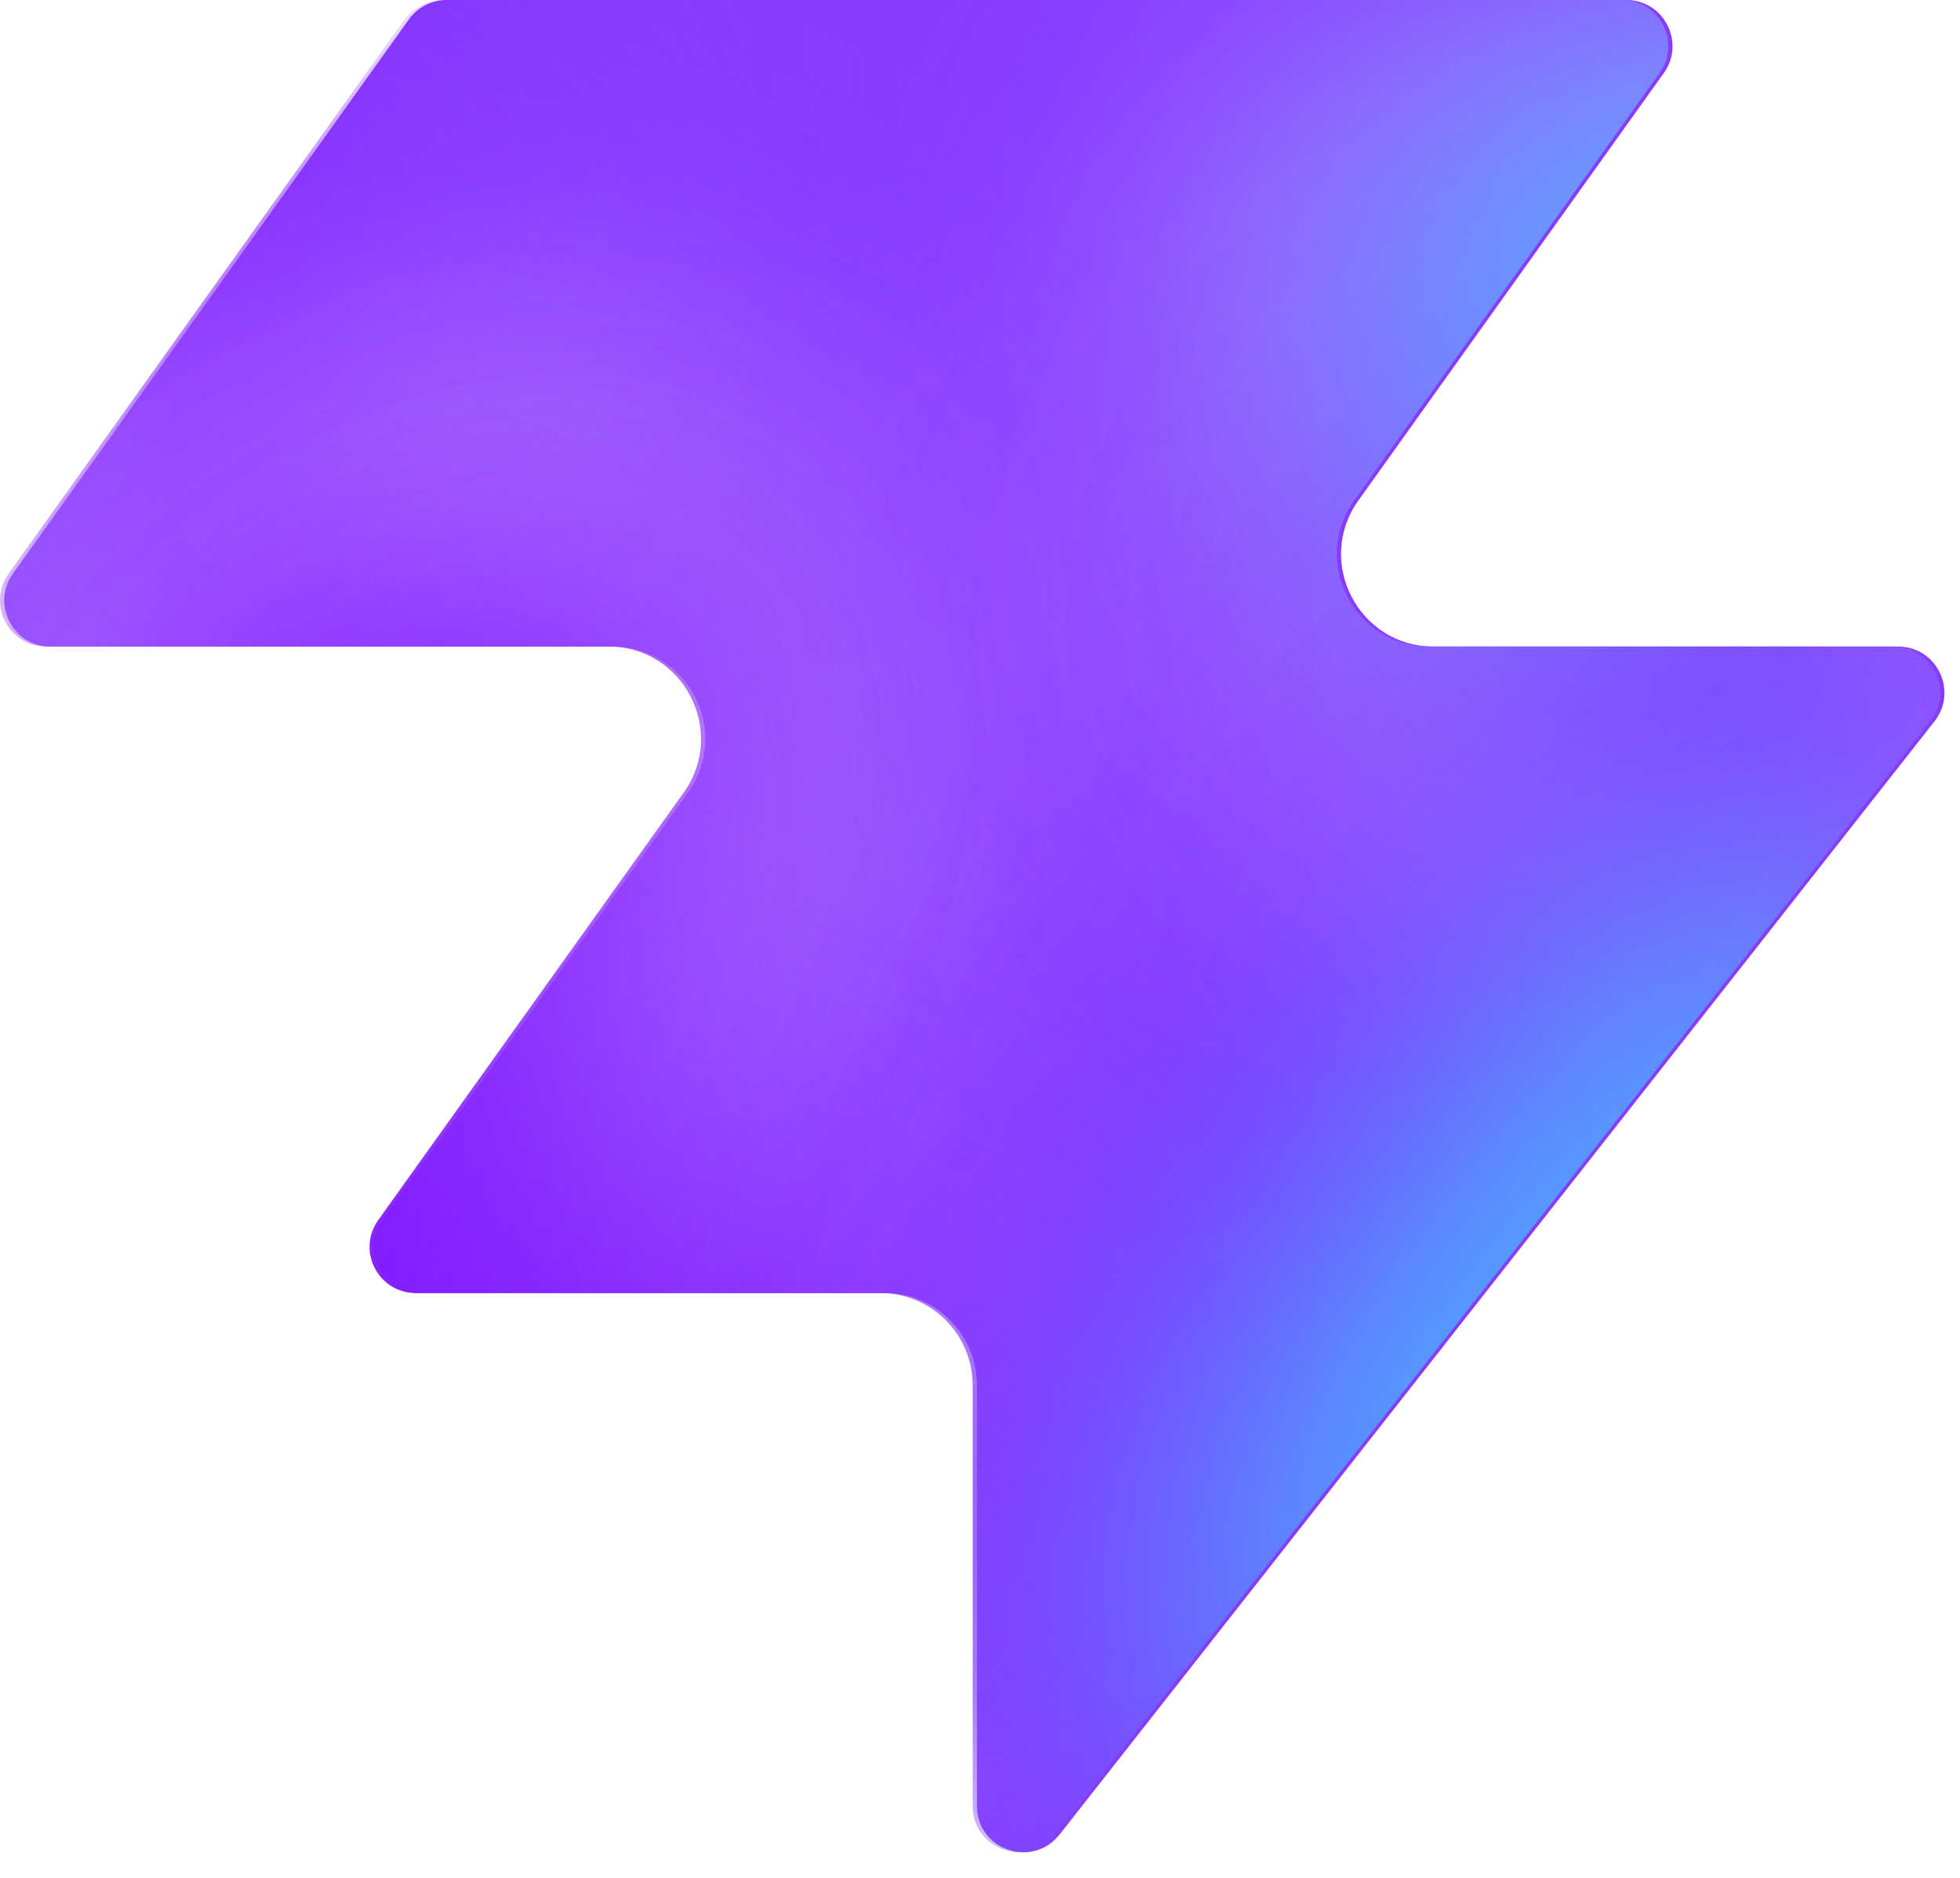
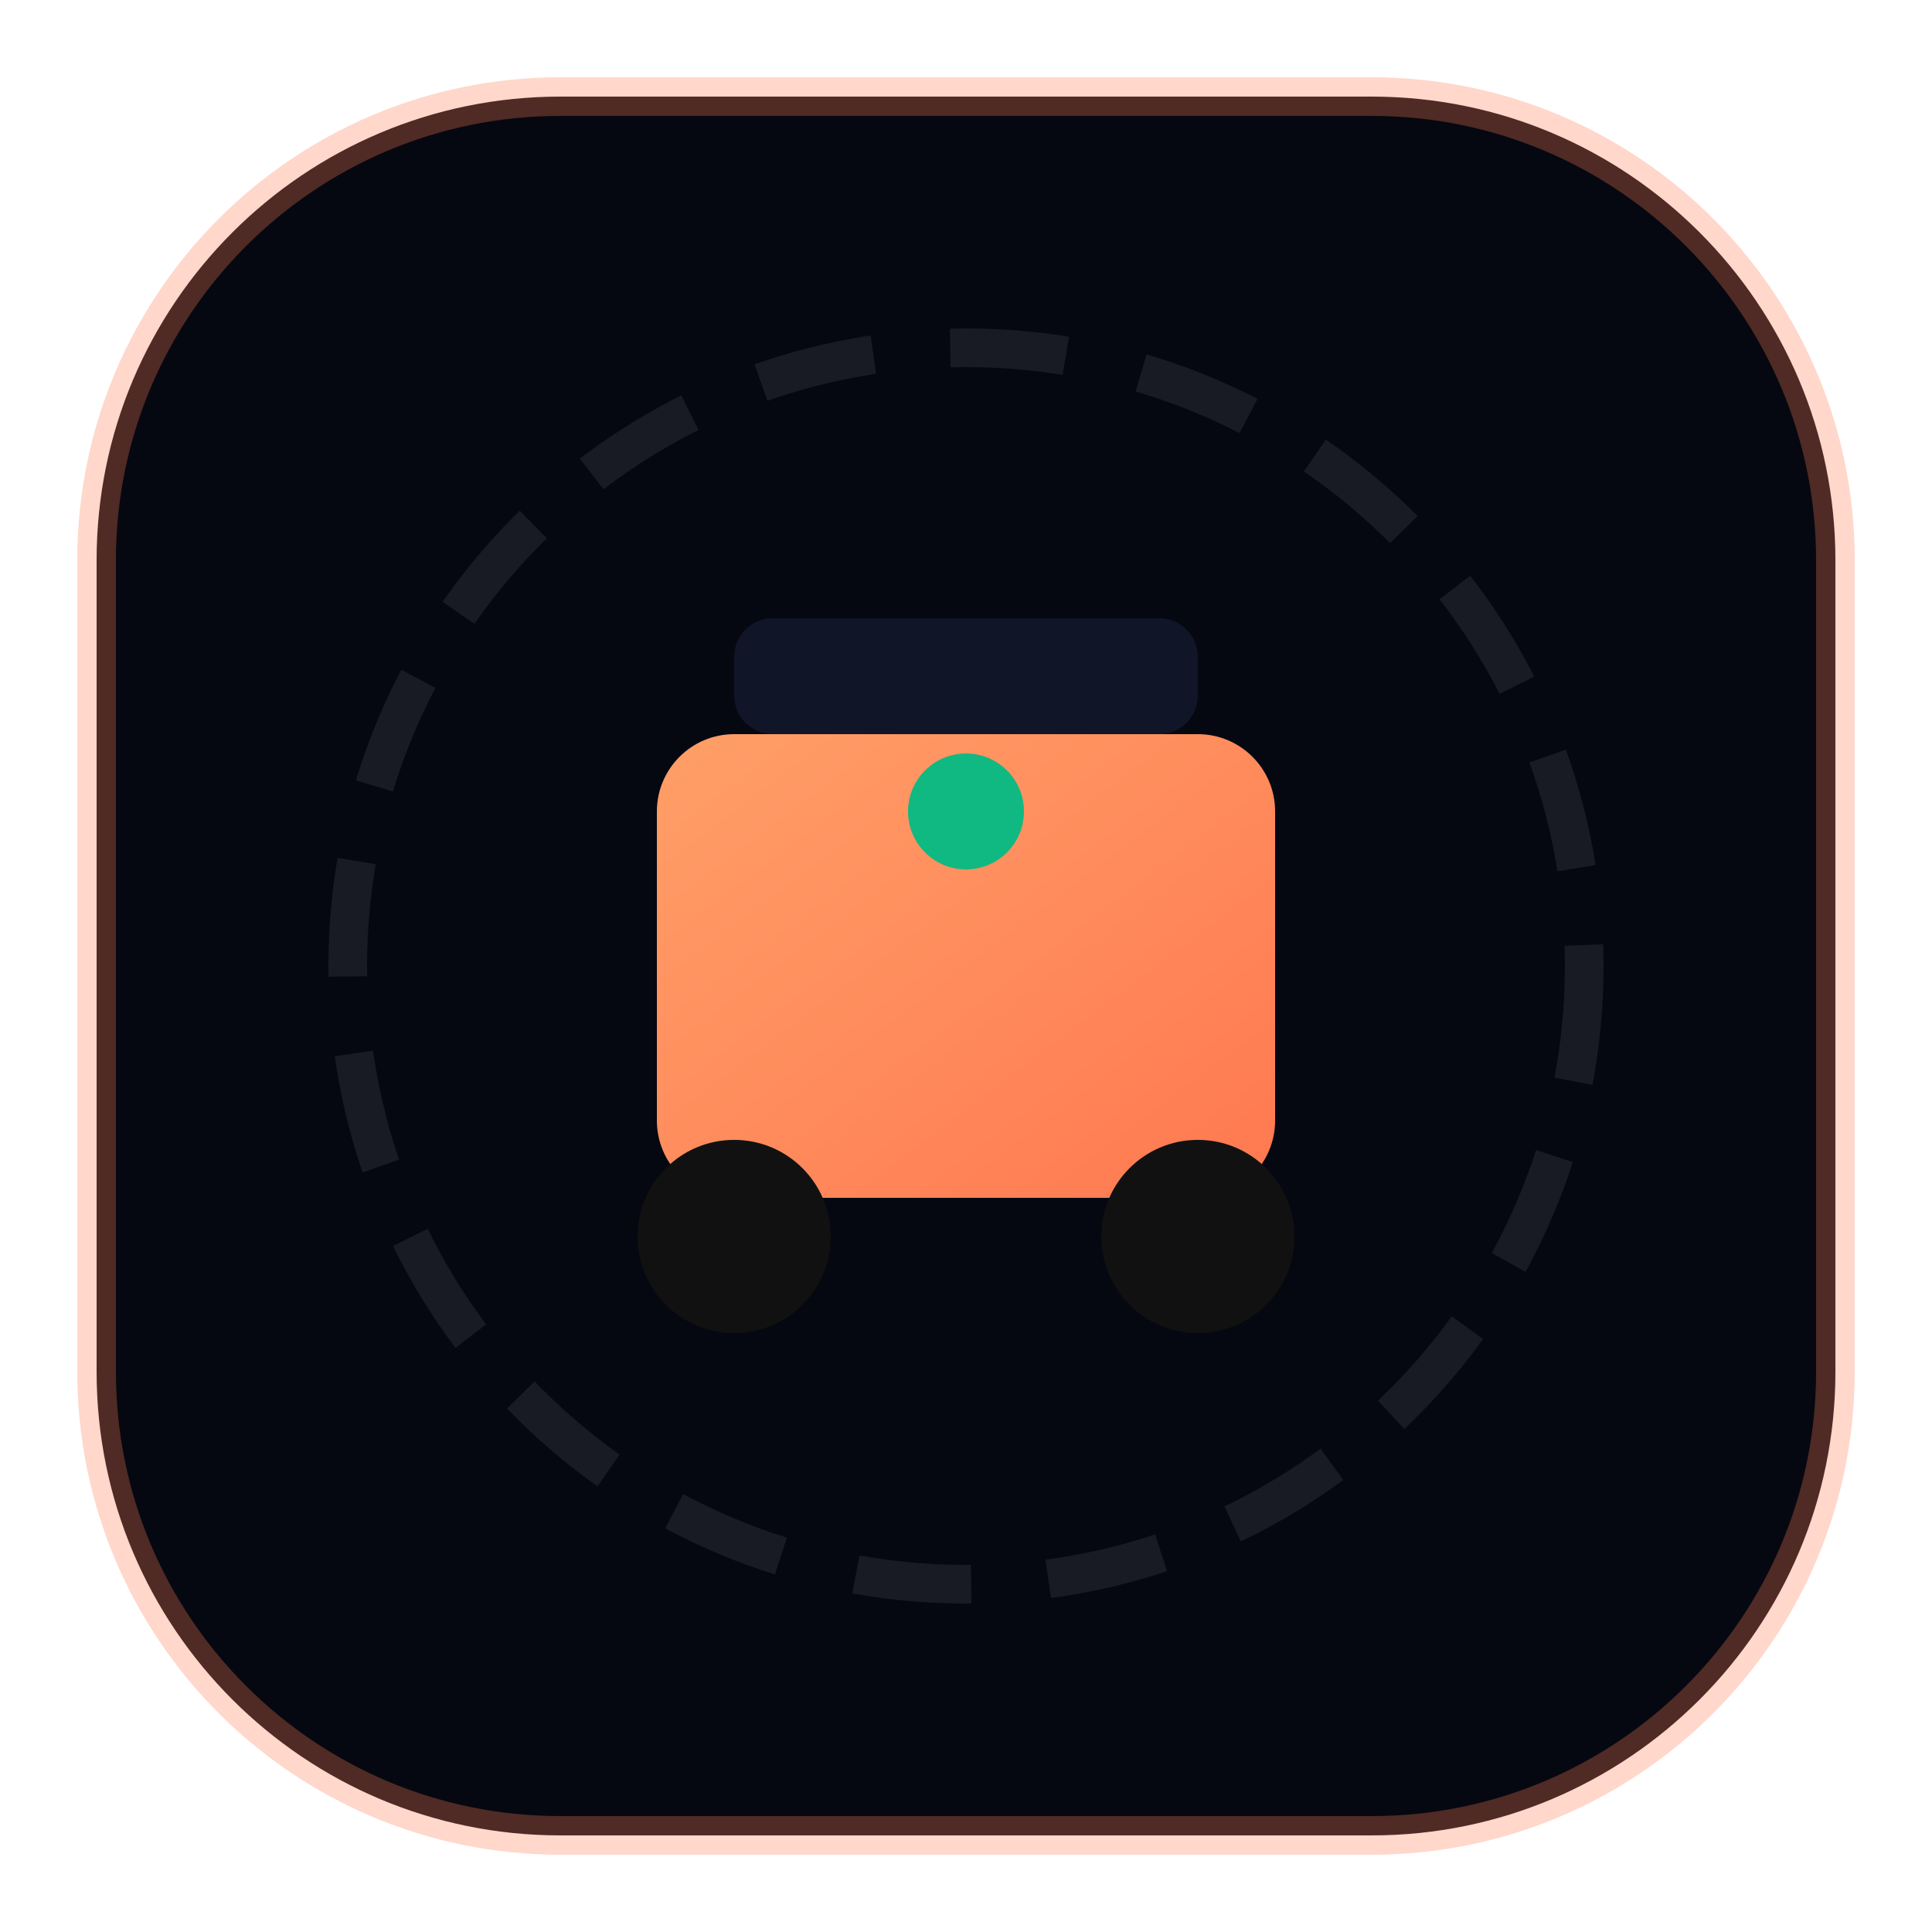
- <svg xmlns="http://www.w3.org/2000/svg" width="48" height="46" fill="none" viewBox="0 0 48 46">
-   <path fill="#863bff" d="M25.946 44.938c-.664.845-2.021.375-2.021-.698V33.937a2.26 2.26 0 0 0-2.262-2.262H10.287c-.92 0-1.456-1.04-.92-1.788l7.48-10.471c1.07-1.497 0-3.578-1.842-3.578H1.237c-.92 0-1.456-1.04-.92-1.788L10.013.474c.214-.297.556-.474.92-.474h28.894c.92 0 1.456 1.04.92 1.788l-7.48 10.471c-1.07 1.498 0 3.579 1.842 3.579h11.377c.943 0 1.473 1.088.89 1.83L25.947 44.94z" style="fill:#863bff;fill:color(display-p3 .525 .23 1);fill-opacity:1" />
-   <mask id="a" width="48" height="46" x="0" y="0" maskUnits="userSpaceOnUse" style="mask-type:alpha">
-     <path fill="#000" d="M25.842 44.938c-.664.844-2.021.375-2.021-.698V33.937a2.26 2.26 0 0 0-2.262-2.262H10.183c-.92 0-1.456-1.04-.92-1.788l7.48-10.471c1.07-1.498 0-3.579-1.842-3.579H1.133c-.92 0-1.456-1.04-.92-1.787L9.91.473c.214-.297.556-.474.92-.474h28.894c.92 0 1.456 1.04.92 1.788l-7.48 10.471c-1.07 1.498 0 3.578 1.842 3.578h11.377c.943 0 1.473 1.088.89 1.832L25.843 44.94z" style="fill:#000;fill-opacity:1" />
-   </mask>
-   <g mask="url(#a)">
-     <g filter="url(#b)">
-       <ellipse cx="5.508" cy="14.704" fill="#ede6ff" rx="5.508" ry="14.704" style="fill:#ede6ff;fill:color(display-p3 .927 .903 1);fill-opacity:1" transform="matrix(.00324 1 1 -.00324 -4.47 31.516)" />
-     </g>
-     <g filter="url(#c)">
-       <ellipse cx="10.399" cy="29.851" fill="#ede6ff" rx="10.399" ry="29.851" style="fill:#ede6ff;fill:color(display-p3 .927 .903 1);fill-opacity:1" transform="matrix(.00324 1 1 -.00324 -39.328 7.883)" />
-     </g>
-     <g filter="url(#d)">
-       <ellipse cx="5.508" cy="30.487" fill="#7e14ff" rx="5.508" ry="30.487" style="fill:#7e14ff;fill:color(display-p3 .492 .077 1);fill-opacity:1" transform="rotate(89.814 -25.913 -14.639)scale(1 -1)" />
-     </g>
-     <g filter="url(#e)">
-       <ellipse cx="5.508" cy="30.599" fill="#7e14ff" rx="5.508" ry="30.599" style="fill:#7e14ff;fill:color(display-p3 .492 .077 1);fill-opacity:1" transform="rotate(89.814 -32.644 -3.334)scale(1 -1)" />
-     </g>
-     <g filter="url(#f)">
-       <ellipse cx="5.508" cy="30.599" fill="#7e14ff" rx="5.508" ry="30.599" style="fill:#7e14ff;fill:color(display-p3 .492 .077 1);fill-opacity:1" transform="matrix(.00324 1 1 -.00324 -34.34 30.47)" />
-     </g>
-     <g filter="url(#g)">
-       <ellipse cx="14.072" cy="22.078" fill="#ede6ff" rx="14.072" ry="22.078" style="fill:#ede6ff;fill:color(display-p3 .927 .903 1);fill-opacity:1" transform="rotate(93.35 24.506 48.493)scale(-1 1)" />
-     </g>
-     <g filter="url(#h)">
-       <ellipse cx="3.47" cy="21.501" fill="#7e14ff" rx="3.47" ry="21.501" style="fill:#7e14ff;fill:color(display-p3 .492 .077 1);fill-opacity:1" transform="rotate(89.009 28.708 47.59)scale(-1 1)" />
-     </g>
-     <g filter="url(#i)">
-       <ellipse cx="3.47" cy="21.501" fill="#7e14ff" rx="3.47" ry="21.501" style="fill:#7e14ff;fill:color(display-p3 .492 .077 1);fill-opacity:1" transform="rotate(89.009 28.708 47.59)scale(-1 1)" />
-     </g>
-     <g filter="url(#j)">
-       <ellipse cx=".387" cy="8.972" fill="#7e14ff" rx="4.407" ry="29.108" style="fill:#7e14ff;fill:color(display-p3 .492 .077 1);fill-opacity:1" transform="rotate(39.51 .387 8.972)" />
-     </g>
-     <g filter="url(#k)">
-       <ellipse cx="47.523" cy="-6.092" fill="#7e14ff" rx="4.407" ry="29.108" style="fill:#7e14ff;fill:color(display-p3 .492 .077 1);fill-opacity:1" transform="rotate(37.892 47.523 -6.092)" />
-     </g>
-     <g filter="url(#l)">
-       <ellipse cx="41.412" cy="6.333" fill="#47bfff" rx="5.971" ry="9.665" style="fill:#47bfff;fill:color(display-p3 .28 .748 1);fill-opacity:1" transform="rotate(37.892 41.412 6.333)" />
-     </g>
-     <g filter="url(#m)">
-       <ellipse cx="-1.879" cy="38.332" fill="#7e14ff" rx="4.407" ry="29.108" style="fill:#7e14ff;fill:color(display-p3 .492 .077 1);fill-opacity:1" transform="rotate(37.892 -1.88 38.332)" />
-     </g>
-     <g filter="url(#n)">
-       <ellipse cx="-1.879" cy="38.332" fill="#7e14ff" rx="4.407" ry="29.108" style="fill:#7e14ff;fill:color(display-p3 .492 .077 1);fill-opacity:1" transform="rotate(37.892 -1.88 38.332)" />
-     </g>
-     <g filter="url(#o)">
-       <ellipse cx="35.651" cy="29.907" fill="#7e14ff" rx="4.407" ry="29.108" style="fill:#7e14ff;fill:color(display-p3 .492 .077 1);fill-opacity:1" transform="rotate(37.892 35.651 29.907)" />
-     </g>
-     <g filter="url(#p)">
-       <ellipse cx="38.418" cy="32.4" fill="#47bfff" rx="5.971" ry="15.297" style="fill:#47bfff;fill:color(display-p3 .28 .748 1);fill-opacity:1" transform="rotate(37.892 38.418 32.4)" />
-     </g>
-   </g>
+ <svg xmlns="http://www.w3.org/2000/svg" viewBox="0 0 100 100" width="100" height="100">
  <defs>
-     <filter id="b" width="60.045" height="41.654" x="-19.77" y="16.149" color-interpolation-filters="sRGB" filterUnits="userSpaceOnUse">
-       <feFlood flood-opacity="0" result="BackgroundImageFix" />
-       <feBlend in="SourceGraphic" in2="BackgroundImageFix" result="shape" />
-       <feGaussianBlur result="effect1_foregroundBlur_2002_17158" stdDeviation="7.659" />
-     </filter>
-     <filter id="c" width="90.34" height="51.437" x="-54.613" y="-7.533" color-interpolation-filters="sRGB" filterUnits="userSpaceOnUse">
-       <feFlood flood-opacity="0" result="BackgroundImageFix" />
-       <feBlend in="SourceGraphic" in2="BackgroundImageFix" result="shape" />
-       <feGaussianBlur result="effect1_foregroundBlur_2002_17158" stdDeviation="7.659" />
-     </filter>
-     <filter id="d" width="79.355" height="29.4" x="-49.64" y="2.03" color-interpolation-filters="sRGB" filterUnits="userSpaceOnUse">
-       <feFlood flood-opacity="0" result="BackgroundImageFix" />
-       <feBlend in="SourceGraphic" in2="BackgroundImageFix" result="shape" />
-       <feGaussianBlur result="effect1_foregroundBlur_2002_17158" stdDeviation="4.596" />
-     </filter>
-     <filter id="e" width="79.579" height="29.4" x="-45.045" y="20.029" color-interpolation-filters="sRGB" filterUnits="userSpaceOnUse">
-       <feFlood flood-opacity="0" result="BackgroundImageFix" />
-       <feBlend in="SourceGraphic" in2="BackgroundImageFix" result="shape" />
-       <feGaussianBlur result="effect1_foregroundBlur_2002_17158" stdDeviation="4.596" />
-     </filter>
-     <filter id="f" width="79.579" height="29.4" x="-43.513" y="21.178" color-interpolation-filters="sRGB" filterUnits="userSpaceOnUse">
-       <feFlood flood-opacity="0" result="BackgroundImageFix" />
-       <feBlend in="SourceGraphic" in2="BackgroundImageFix" result="shape" />
-       <feGaussianBlur result="effect1_foregroundBlur_2002_17158" stdDeviation="4.596" />
-     </filter>
-     <filter id="g" width="74.749" height="58.852" x="15.756" y="-17.901" color-interpolation-filters="sRGB" filterUnits="userSpaceOnUse">
-       <feFlood flood-opacity="0" result="BackgroundImageFix" />
-       <feBlend in="SourceGraphic" in2="BackgroundImageFix" result="shape" />
-       <feGaussianBlur result="effect1_foregroundBlur_2002_17158" stdDeviation="7.659" />
-     </filter>
-     <filter id="h" width="61.377" height="25.362" x="23.548" y="2.284" color-interpolation-filters="sRGB" filterUnits="userSpaceOnUse">
-       <feFlood flood-opacity="0" result="BackgroundImageFix" />
-       <feBlend in="SourceGraphic" in2="BackgroundImageFix" result="shape" />
-       <feGaussianBlur result="effect1_foregroundBlur_2002_17158" stdDeviation="4.596" />
-     </filter>
-     <filter id="i" width="61.377" height="25.362" x="23.548" y="2.284" color-interpolation-filters="sRGB" filterUnits="userSpaceOnUse">
-       <feFlood flood-opacity="0" result="BackgroundImageFix" />
-       <feBlend in="SourceGraphic" in2="BackgroundImageFix" result="shape" />
-       <feGaussianBlur result="effect1_foregroundBlur_2002_17158" stdDeviation="4.596" />
-     </filter>
-     <filter id="j" width="56.045" height="63.649" x="-27.636" y="-22.853" color-interpolation-filters="sRGB" filterUnits="userSpaceOnUse">
-       <feFlood flood-opacity="0" result="BackgroundImageFix" />
-       <feBlend in="SourceGraphic" in2="BackgroundImageFix" result="shape" />
-       <feGaussianBlur result="effect1_foregroundBlur_2002_17158" stdDeviation="4.596" />
-     </filter>
-     <filter id="k" width="54.814" height="64.646" x="20.116" y="-38.415" color-interpolation-filters="sRGB" filterUnits="userSpaceOnUse">
-       <feFlood flood-opacity="0" result="BackgroundImageFix" />
-       <feBlend in="SourceGraphic" in2="BackgroundImageFix" result="shape" />
-       <feGaussianBlur result="effect1_foregroundBlur_2002_17158" stdDeviation="4.596" />
-     </filter>
-     <filter id="l" width="33.541" height="35.313" x="24.641" y="-11.323" color-interpolation-filters="sRGB" filterUnits="userSpaceOnUse">
-       <feFlood flood-opacity="0" result="BackgroundImageFix" />
-       <feBlend in="SourceGraphic" in2="BackgroundImageFix" result="shape" />
-       <feGaussianBlur result="effect1_foregroundBlur_2002_17158" stdDeviation="4.596" />
-     </filter>
-     <filter id="m" width="54.814" height="64.646" x="-29.286" y="6.009" color-interpolation-filters="sRGB" filterUnits="userSpaceOnUse">
-       <feFlood flood-opacity="0" result="BackgroundImageFix" />
-       <feBlend in="SourceGraphic" in2="BackgroundImageFix" result="shape" />
-       <feGaussianBlur result="effect1_foregroundBlur_2002_17158" stdDeviation="4.596" />
-     </filter>
-     <filter id="n" width="54.814" height="64.646" x="-29.286" y="6.009" color-interpolation-filters="sRGB" filterUnits="userSpaceOnUse">
-       <feFlood flood-opacity="0" result="BackgroundImageFix" />
-       <feBlend in="SourceGraphic" in2="BackgroundImageFix" result="shape" />
-       <feGaussianBlur result="effect1_foregroundBlur_2002_17158" stdDeviation="4.596" />
-     </filter>
-     <filter id="o" width="54.814" height="64.646" x="8.244" y="-2.416" color-interpolation-filters="sRGB" filterUnits="userSpaceOnUse">
-       <feFlood flood-opacity="0" result="BackgroundImageFix" />
-       <feBlend in="SourceGraphic" in2="BackgroundImageFix" result="shape" />
-       <feGaussianBlur result="effect1_foregroundBlur_2002_17158" stdDeviation="4.596" />
-     </filter>
-     <filter id="p" width="39.409" height="43.623" x="18.713" y="10.588" color-interpolation-filters="sRGB" filterUnits="userSpaceOnUse">
-       <feFlood flood-opacity="0" result="BackgroundImageFix" />
-       <feBlend in="SourceGraphic" in2="BackgroundImageFix" result="shape" />
-       <feGaussianBlur result="effect1_foregroundBlur_2002_17158" stdDeviation="4.596" />
+     <linearGradient id="grad" x1="0%" y1="0%" x2="100%" y2="100%">
+       <stop offset="0%" stop-color="#ff9f68" />
+       <stop offset="100%" stop-color="#ff7850" />
+     </linearGradient>
+     <filter id="glow" x="-20%" y="-20%" width="140%" height="140%">
+       <feGaussianBlur stdDeviation="4" result="blur" />
+       <feComposite in="SourceGraphic" in2="blur" operator="over" />
    </filter>
  </defs>
+   <rect x="5" y="5" width="90" height="90" rx="24" fill="#050811" stroke="rgba(255,120,80,0.3)" stroke-width="2" />
+   <circle cx="50" cy="50" r="32" fill="none" stroke="rgba(255,255,255,0.08)" stroke-width="2" stroke-dasharray="6 4" />
+   <rect x="34" y="38" width="32" height="24" rx="4" fill="url(#grad)" />
+   <rect x="38" y="32" width="24" height="6" rx="2" fill="#111528" />
+   <circle cx="38" cy="64" r="5" fill="#111" />
+   <circle cx="62" cy="64" r="5" fill="#111" />
+   <circle cx="50" cy="42" r="3" fill="#10b981" />
</svg>
